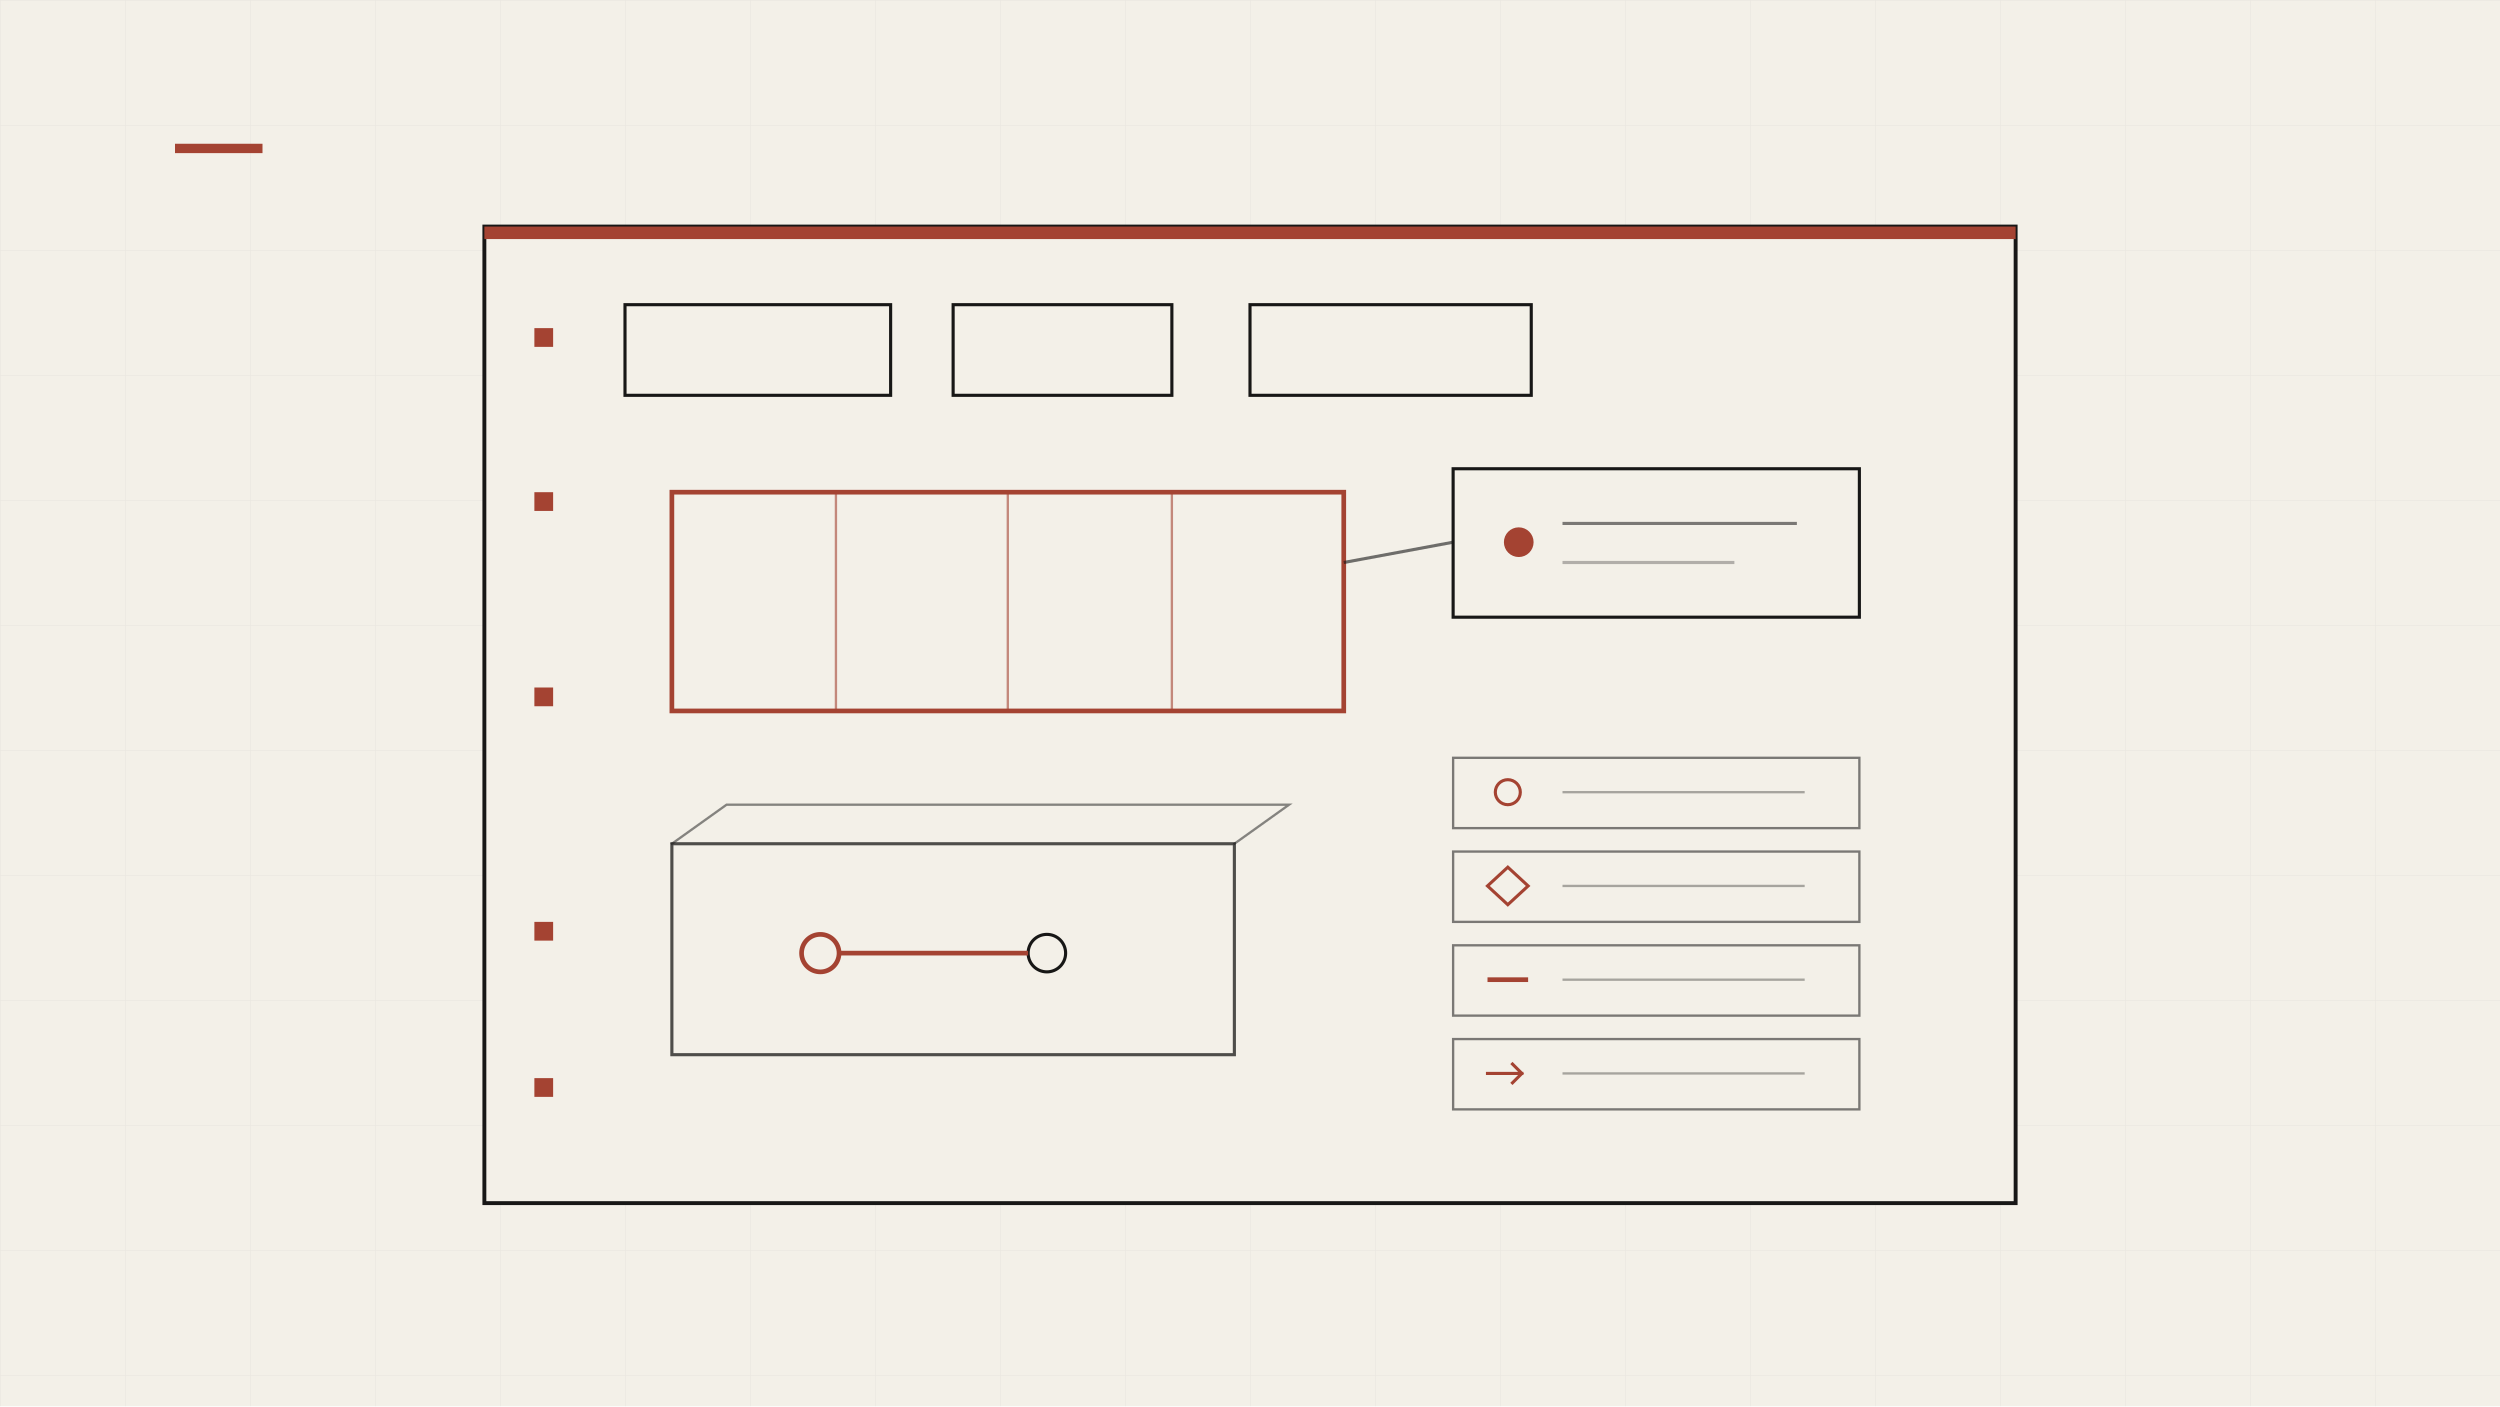
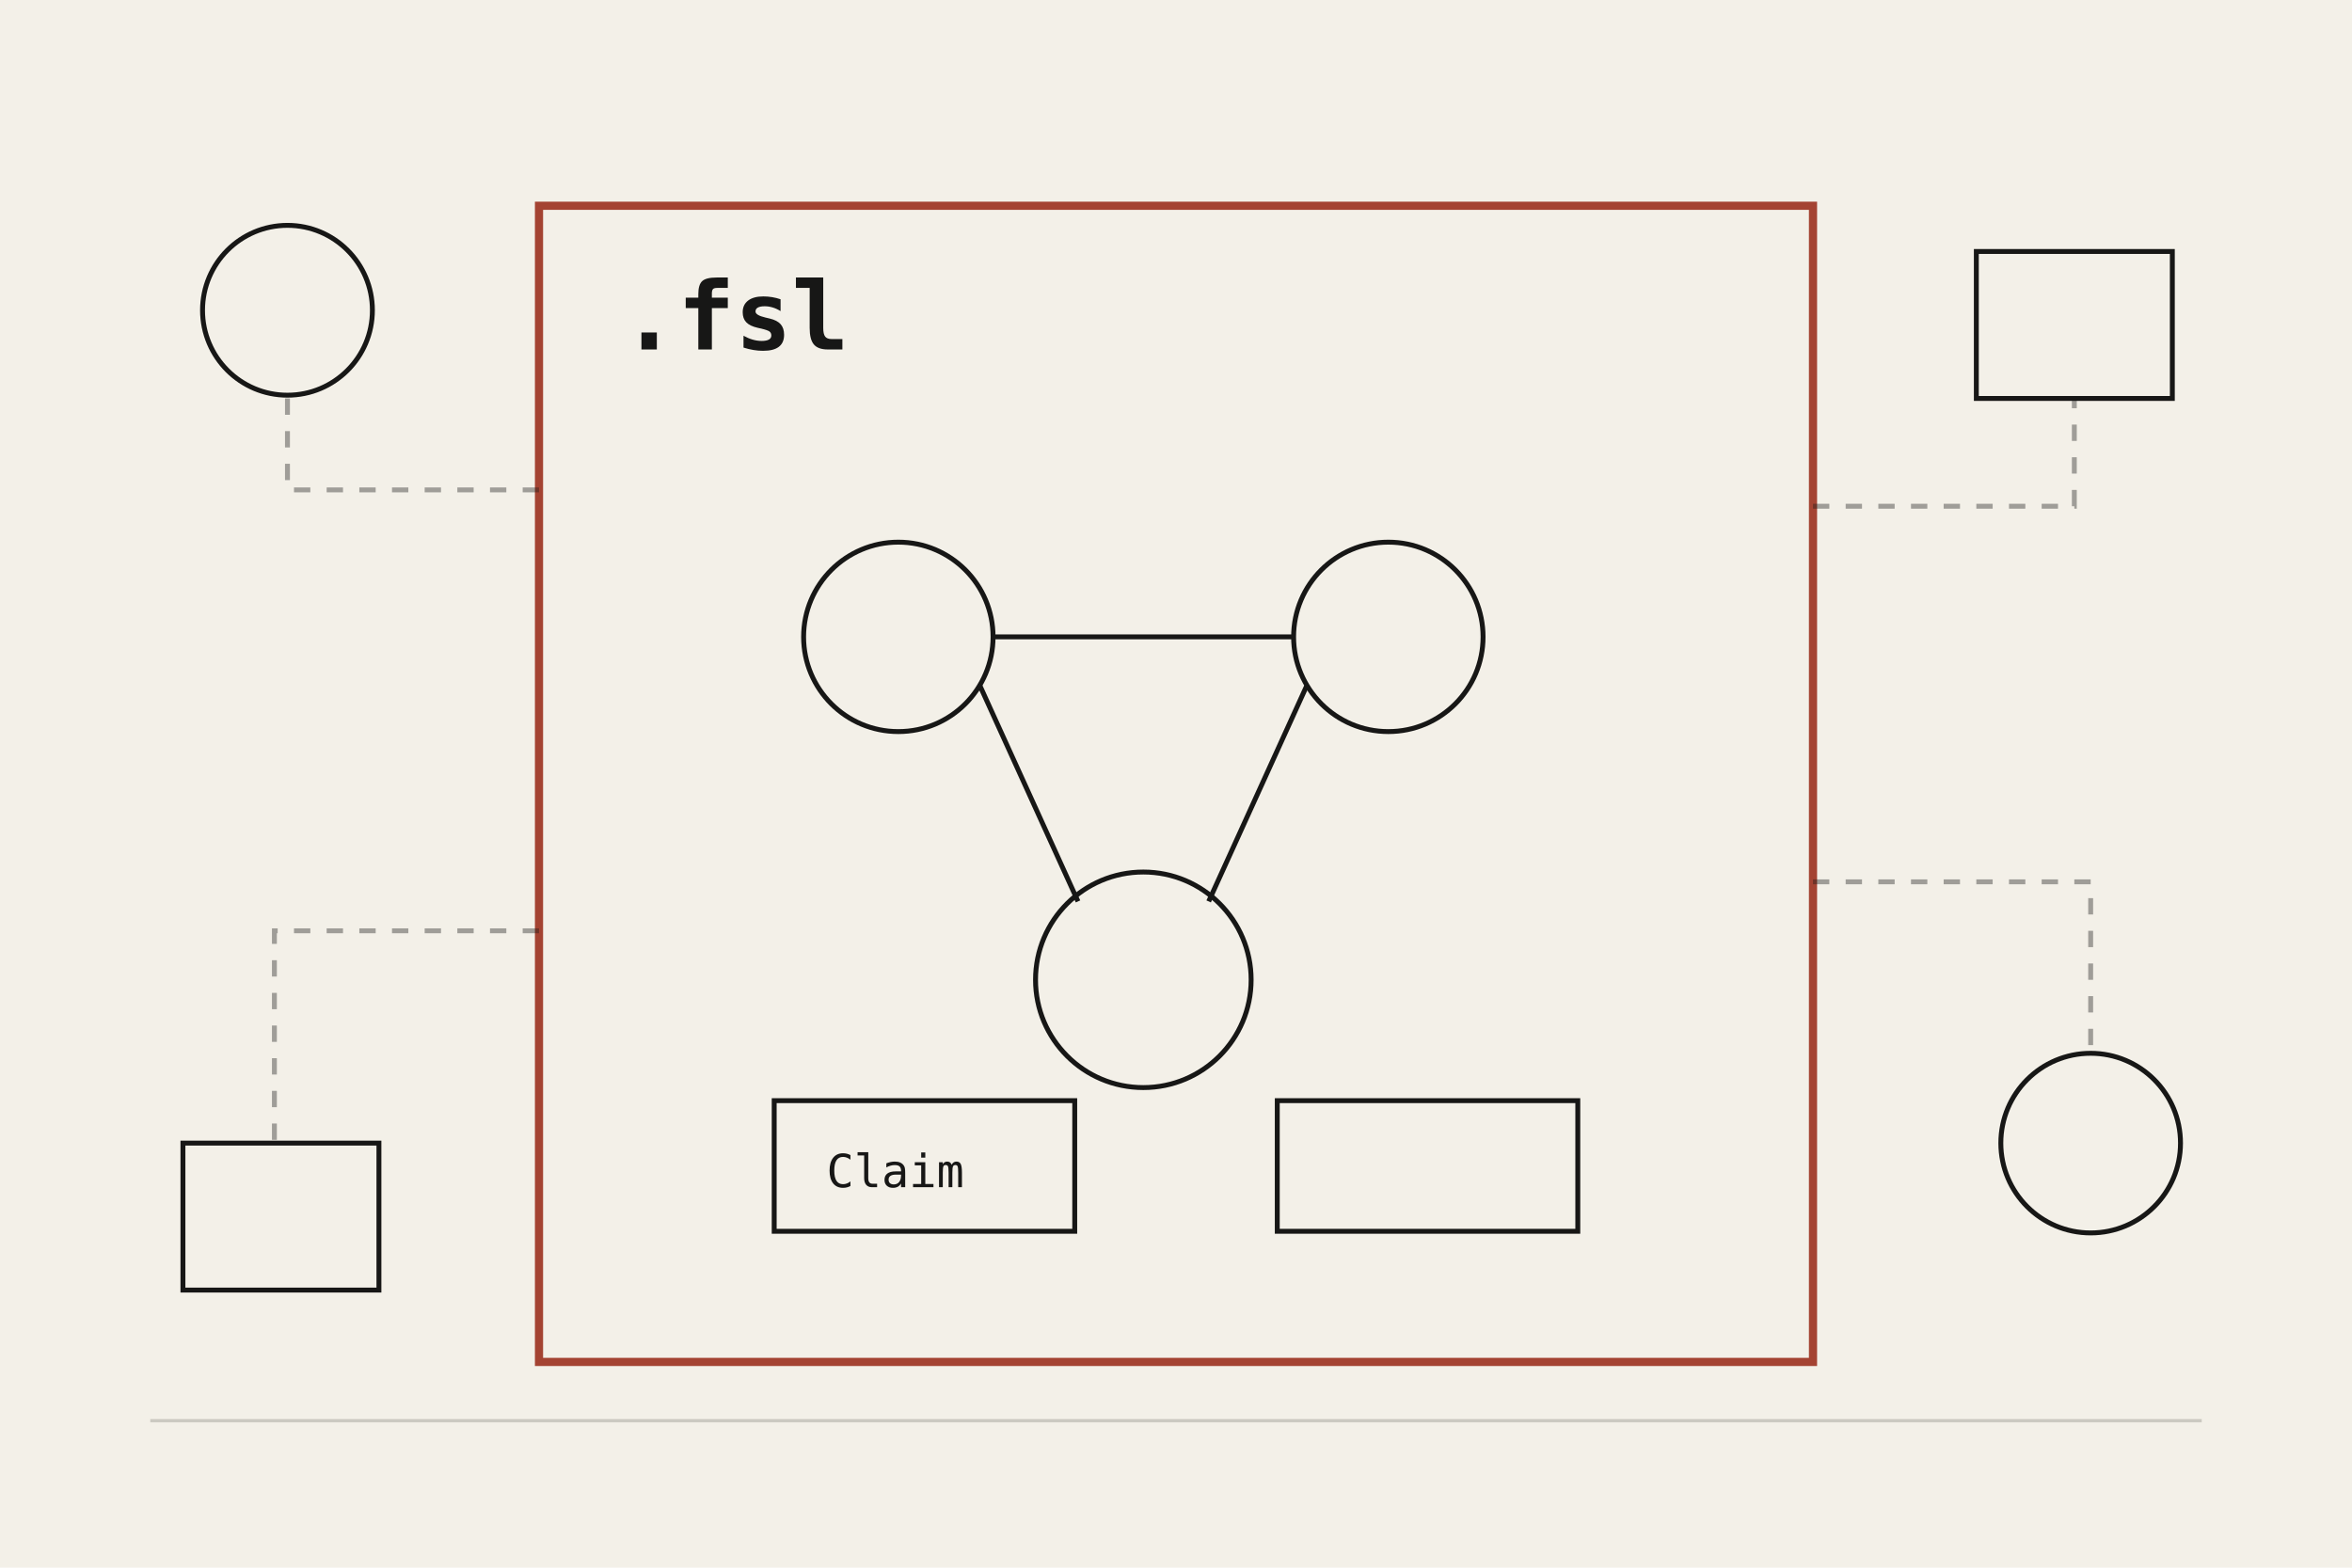
- <svg xmlns="http://www.w3.org/2000/svg" width="1600" height="900" viewBox="0 0 1600 900">
-   <defs>
-     <pattern id="a" width="80" height="80" patternUnits="userSpaceOnUse">
-       <path d="M80 0H0V80" fill="none" stroke="#171716" stroke-opacity=".035" />
-     </pattern>
-   </defs>
-   <rect width="1600" height="900" fill="#F3F0E8" />
-   <rect width="1600" height="900" fill="url(#a)" />
-   <rect x="112" y="92" width="56" height="6" fill="#A44332" />
-   <rect x="310" y="145" width="980" height="625" rx="0" fill="#F3F0E8" stroke="#171716" stroke-width="2.5" />
-   <rect x="342" y="210" width="12" height="12" fill="#A44332" />
-   <rect x="342" y="315" width="12" height="12" fill="#A44332" />
-   <rect x="342" y="440" width="12" height="12" fill="#A44332" />
-   <rect x="342" y="590" width="12" height="12" fill="#A44332" />
-   <rect x="342" y="690" width="12" height="12" fill="#A44332" />
-   <rect x="400" y="195" width="170" height="58" rx="0" fill="none" stroke="#171716" stroke-width="2" />
-   <rect x="610" y="195" width="140" height="58" rx="0" fill="none" stroke="#171716" stroke-width="2" />
-   <rect x="800" y="195" width="180" height="58" rx="0" fill="none" stroke="#171716" stroke-width="2" />
-   <rect x="430" y="315" width="430" height="140" rx="0" fill="none" stroke="#A44332" stroke-width="3" />
-   <line x1="535" x2="535" y1="315" y2="455" stroke="#A44332" stroke-opacity=".6" stroke-width="1.5" />
-   <line x1="645" x2="645" y1="315" y2="455" stroke="#A44332" stroke-opacity=".6" stroke-width="1.5" />
-   <line x1="750" x2="750" y1="315" y2="455" stroke="#A44332" stroke-opacity=".6" stroke-width="1.5" />
-   <rect x="930" y="300" width="260" height="95" rx="0" fill="none" stroke="#171716" stroke-width="2" />
-   <circle cx="972" cy="347" r="9" fill="#A44332" stroke="#A44332" />
-   <line x1="1000" x2="1150" y1="335" y2="335" stroke="#171716" stroke-opacity=".55" stroke-width="2" />
-   <line x1="1000" x2="1110" y1="360" y2="360" stroke="#171716" stroke-opacity=".3" stroke-width="2" />
-   <line x1="860" x2="930" y1="360" y2="347" stroke="#171716" stroke-opacity=".6" stroke-width="2" />
-   <rect x="430" y="540" width="360" height="135" rx="0" fill="none" stroke="#171716" stroke-opacity=".75" stroke-width="2" />
-   <path d="m430 540 35-25h360l-35 25" fill="none" stroke="#171716" stroke-linecap="square" stroke-opacity=".5" stroke-width="1.5" />
-   <circle cx="525" cy="610" r="12" fill="#F3F0E8" stroke="#A44332" stroke-width="3" />
-   <circle cx="670" cy="610" r="12" fill="#F3F0E8" stroke="#171716" stroke-width="2" />
-   <line x1="537" x2="658" y1="610" y2="610" stroke="#A44332" stroke-width="3" />
-   <rect x="930" y="485" width="260" height="45" rx="0" fill="none" stroke="#171716" stroke-opacity=".55" stroke-width="1.5" />
-   <circle cx="965" cy="507" r="8" fill="#F3F0E8" stroke="#A44332" stroke-width="2" />
-   <line x1="1000" x2="1155" y1="507" y2="507" stroke="#171716" stroke-opacity=".35" stroke-width="1.5" />
-   <rect x="930" y="545" width="260" height="45" rx="0" fill="none" stroke="#171716" stroke-opacity=".55" stroke-width="1.5" />
-   <polygon points="965 555 978 567 965 579 952 567" fill="none" stroke="#A44332" stroke-width="2" />
-   <line x1="1000" x2="1155" y1="567" y2="567" stroke="#171716" stroke-opacity=".35" stroke-width="1.5" />
-   <rect x="930" y="605" width="260" height="45" rx="0" fill="none" stroke="#171716" stroke-opacity=".55" stroke-width="1.5" />
-   <line x1="952" x2="978" y1="627" y2="627" stroke="#A44332" stroke-width="3" />
-   <line x1="1000" x2="1155" y1="627" y2="627" stroke="#171716" stroke-opacity=".35" stroke-width="1.5" />
-   <rect x="930" y="665" width="260" height="45" rx="0" fill="none" stroke="#171716" stroke-opacity=".55" stroke-width="1.5" />
-   <path d="m952 687h22m-6-6 6 6-6 6" fill="none" stroke="#A44332" stroke-linecap="square" stroke-width="2" />
-   <line x1="1000" x2="1155" y1="687" y2="687" stroke="#171716" stroke-opacity=".35" stroke-width="1.5" />
-   <rect x="310" y="145" width="980" height="8" fill="#A44332" />
+ <svg xmlns="http://www.w3.org/2000/svg" viewBox="0 0 1440 960" width="1440" height="960">
+   <rect width="1440" height="960" fill="#F3F0E8" />
+   <rect x="330" y="126" width="780" height="708" fill="none" stroke="#A44332" stroke-width="5" />
+   <text x="380" y="214" font-family="ui-monospace, monospace" font-size="58" font-weight="600" fill="#171716">.fsl</text>
+   <g fill="none" stroke="#171716" stroke-width="3">
+     <circle cx="550" cy="390" r="58" />
+     <circle cx="850" cy="390" r="58" />
+     <circle cx="700" cy="600" r="66" />
+     <path d="M600 420L660 552M800 420L740 552M608 390H792" />
+     <rect x="474" y="674" width="184" height="80" />
+     <rect x="782" y="674" width="184" height="80" />
+   </g>
+   <text x="506" y="727" font-family="ui-monospace, monospace" font-size="28" fill="#171716">Claim</text>
+   <g fill="none" stroke="#171716" stroke-opacity=".38" stroke-width="3" stroke-dasharray="10 10">
+     <path d="M330 300H176V210" />
+     <path d="M1110 310H1270V216" />
+     <path d="M1110 540H1280V650" />
+     <path d="M330 570H168V700" />
+   </g>
+   <g fill="#F3F0E8" stroke="#171716" stroke-width="3">
+     <circle cx="176" cy="190" r="52" />
+     <rect x="1210" y="154" width="120" height="90" />
+     <circle cx="1280" cy="700" r="55" />
+     <rect x="112" y="700" width="120" height="90" />
+   </g>
+   <g stroke="#171716" stroke-opacity=".18" stroke-width="2">
+     <line x1="92" y1="870" x2="1348" y2="870" />
+   </g>
</svg>
